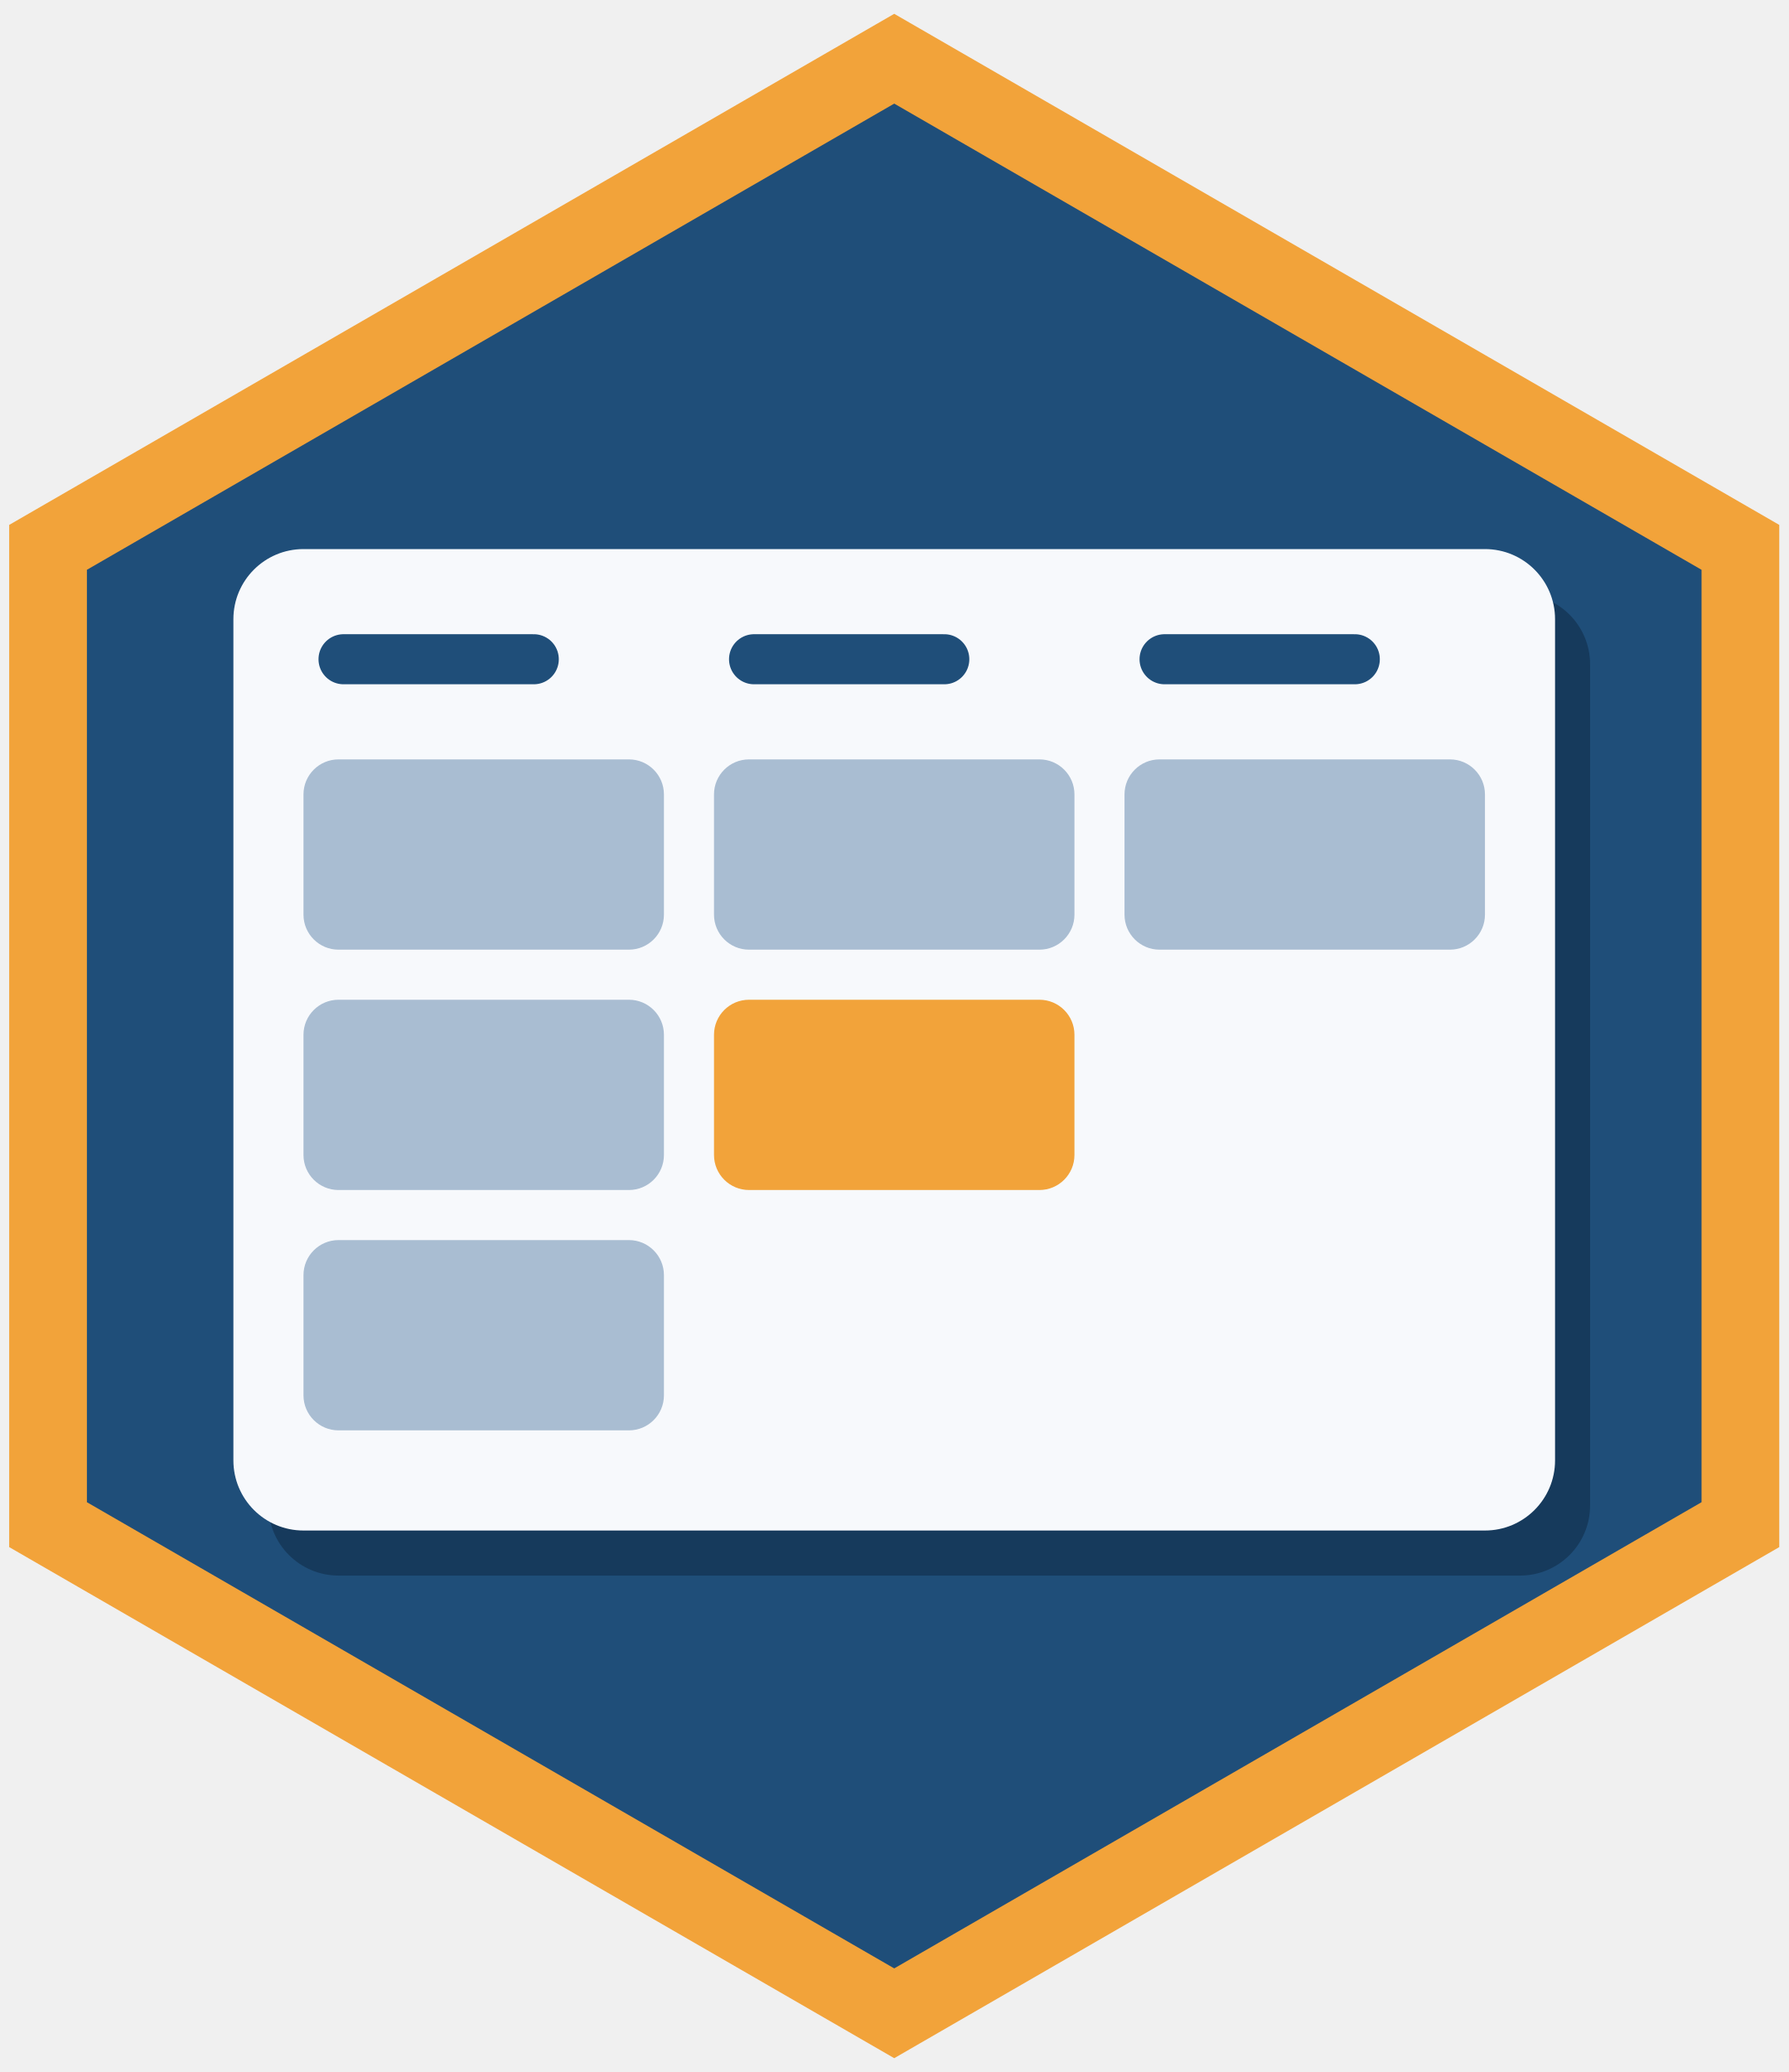
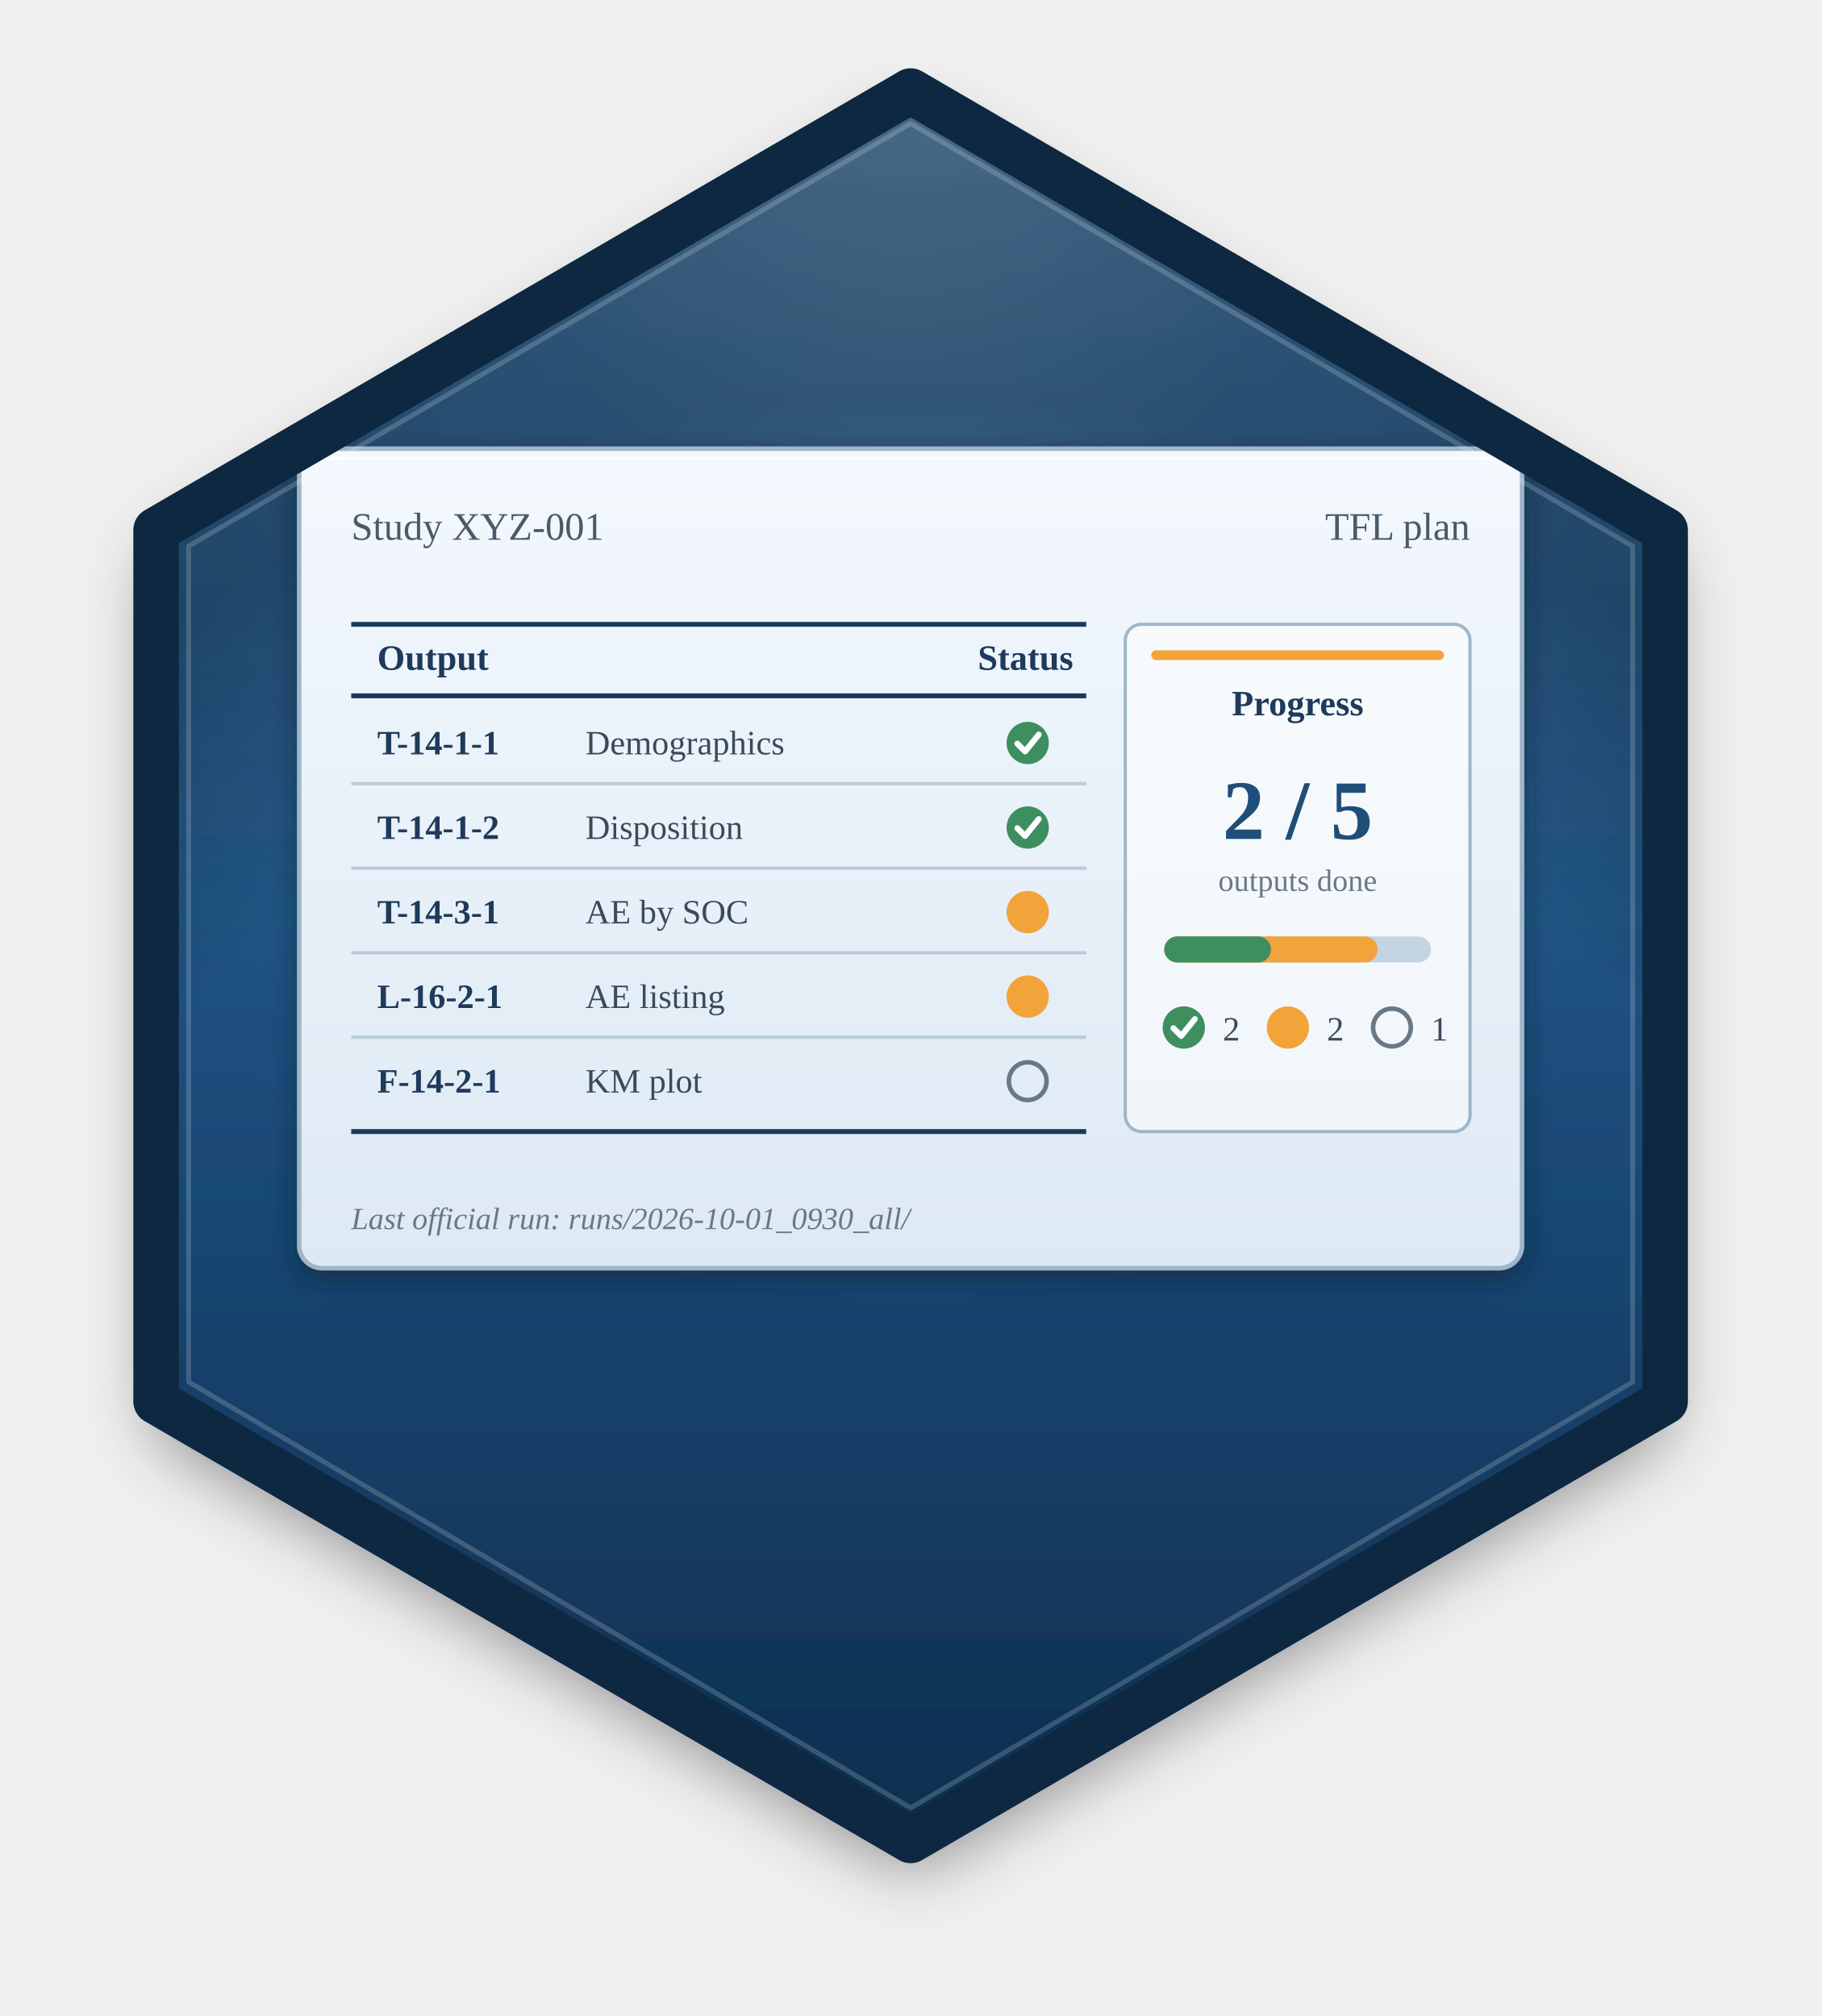
- <svg xmlns="http://www.w3.org/2000/svg" width="518" height="600" viewBox="0 0 518 600">
-   <polygon points="259.00,4.00 2.66,152.00 2.66,448.00 259.00,596.00 515.34,448.00 515.34,152.00" fill="#f2a33a" />
-   <polygon points="259.00,30.00 25.17,165.00 25.17,435.00 259.00,570.00 492.83,435.00 492.83,165.00" fill="#1f4e79" />
-   <g transform="translate(259.00 304.00) scale(1.45)">
-     <rect x="-125.00" y="-91.00" width="264.00" height="196.00" rx="14.00" fill="#163a5c" />
-     <rect x="-132.00" y="-100.00" width="264.00" height="196.00" rx="14.00" fill="#f7f9fc" />
-     <line x1="-110.00" y1="-78.00" x2="-72.00" y2="-78.00" stroke="#1f4e79" stroke-width="10.00" stroke-linecap="round" />
-     <line x1="-28.00" y1="-78.00" x2="10.00" y2="-78.00" stroke="#1f4e79" stroke-width="10.00" stroke-linecap="round" />
-     <line x1="54.00" y1="-78.00" x2="92.00" y2="-78.00" stroke="#1f4e79" stroke-width="10.00" stroke-linecap="round" />
-     <rect x="-118.00" y="-58.00" width="72.00" height="38.00" rx="7.00" fill="#a9bdd2" />
-     <rect x="-118.00" y="-10.00" width="72.00" height="38.00" rx="7.00" fill="#a9bdd2" />
-     <rect x="-118.00" y="38.00" width="72.00" height="38.00" rx="7.00" fill="#a9bdd2" />
-     <rect x="-36.00" y="-58.00" width="72.00" height="38.00" rx="7.00" fill="#a9bdd2" />
-     <rect x="-36.00" y="-10.00" width="72.00" height="38.00" rx="7.00" fill="#f2a33a" />
-     <rect x="46.00" y="-58.00" width="72.00" height="38.00" rx="7.00" fill="#a9bdd2" />
+ <svg xmlns="http://www.w3.org/2000/svg" width="560" height="620" viewBox="0 0 560 620">
+   <defs>
+     <linearGradient id="hexbg" x1="50%" y1="0%" x2="50%" y2="100%">
+       <stop offset="0%" stop-color="#2d6fa8" />
+       <stop offset="60%" stop-color="#1a4a78" />
+       <stop offset="100%" stop-color="#0e2e4d" />
+     </linearGradient>
+     <radialGradient id="topgloss" cx="50%" cy="0%" r="65%" fx="50%" fy="0%">
+       <stop offset="0%" stop-color="#ffffff" stop-opacity="0.32" />
+       <stop offset="40%" stop-color="#ffffff" stop-opacity="0.10" />
+       <stop offset="100%" stop-color="#ffffff" stop-opacity="0" />
+     </radialGradient>
+     <radialGradient id="vignette" cx="50%" cy="100%" r="80%" fx="50%" fy="100%">
+       <stop offset="0%" stop-color="#000000" stop-opacity="0" />
+       <stop offset="80%" stop-color="#000000" stop-opacity="0" />
+       <stop offset="100%" stop-color="#000000" stop-opacity="0.30" />
+     </radialGradient>
+     <linearGradient id="paperbg" x1="50%" y1="0%" x2="50%" y2="100%">
+       <stop offset="0%" stop-color="#f3f8fd" />
+       <stop offset="100%" stop-color="#dde9f4" />
+     </linearGradient>
+     <filter id="hex-shadow" x="-12%" y="-8%" width="124%" height="124%">
+       <feDropShadow dx="0" dy="9" stdDeviation="11" flood-color="#000913" flood-opacity="0.45" />
+     </filter>
+     <filter id="paper-shadow" x="-8%" y="-8%" width="116%" height="120%">
+       <feDropShadow dx="0" dy="3" stdDeviation="4" flood-color="#0a1c30" flood-opacity="0.55" />
+     </filter>
+     <filter id="text-shadow" x="-10%" y="-50%" width="120%" height="200%">
+       <feDropShadow dx="0" dy="2" stdDeviation="2" flood-color="#000913" flood-opacity="0.55" />
+     </filter>
+     <clipPath id="hex-clip">
+       <polygon points="280,28 512,163 512,431 280,566 48,431 48,163" />
+     </clipPath>
+   </defs>
+   <g filter="url(#hex-shadow)">
+     <polygon points="280,28 512,163 512,431 280,566 48,431 48,163" fill="url(#hexbg)" />
  </g>
+   <g clip-path="url(#hex-clip)">
+     <rect x="0" y="0" width="560" height="620" fill="url(#topgloss)" />
+     <rect x="0" y="0" width="560" height="620" fill="url(#vignette)" />
+   </g>
+   <g clip-path="url(#hex-clip)">
+     <rect x="92" y="138" width="376" height="252" rx="7" ry="7" fill="url(#paperbg)" stroke="#9fb6c8" stroke-width="1.4" filter="url(#paper-shadow)" />
+     <line x1="98" y1="141" x2="462" y2="141" stroke="#ffffff" stroke-width="1" opacity="0.8" />
+     <text x="108" y="166" font-family="Liberation Serif, Times New Roman, serif" font-size="12" text-anchor="start" fill="#4a5a6a">Study XYZ-001</text>
+     <text x="452" y="166" font-family="Liberation Serif, Times New Roman, serif" font-size="12" text-anchor="end" fill="#4a5a6a">TFL plan</text>
+     <line x1="108" y1="192" x2="334" y2="192" stroke="#1a3a5a" stroke-width="1.5" />
+     <text x="116" y="206" font-family="Liberation Serif, Times New Roman, serif" font-size="11" font-weight="600" text-anchor="start" fill="#1f3a5a">Output</text>
+     <text x="330" y="206" font-family="Liberation Serif, Times New Roman, serif" font-size="11" font-weight="600" text-anchor="end" fill="#1f3a5a">Status</text>
+     <line x1="108" y1="214" x2="334" y2="214" stroke="#1a3a5a" stroke-width="1.5" />
+     <text x="116" y="232" font-family="Liberation Serif, Times New Roman, serif" font-size="10.5" font-weight="600" text-anchor="start" fill="#1f3a5a">T-14-1-1</text>
+     <text x="180" y="232" font-family="Liberation Serif, Times New Roman, serif" font-size="10.5" text-anchor="start" fill="#3a4a5a">Demographics</text>
+     <circle cx="316" cy="228.5" r="6.5" fill="#3d8f5f" />
+     <path d="M 312.8 228.7 L 315.2 231.1 L 319.4 225.9" fill="none" stroke="#ffffff" stroke-width="1.8" stroke-linecap="round" stroke-linejoin="round" />
+     <line x1="108" y1="241" x2="334" y2="241" stroke="#b9cbdb" stroke-width="1" />
+     <text x="116" y="258" font-family="Liberation Serif, Times New Roman, serif" font-size="10.5" font-weight="600" text-anchor="start" fill="#1f3a5a">T-14-1-2</text>
+     <text x="180" y="258" font-family="Liberation Serif, Times New Roman, serif" font-size="10.5" text-anchor="start" fill="#3a4a5a">Disposition</text>
+     <circle cx="316" cy="254.5" r="6.5" fill="#3d8f5f" />
+     <path d="M 312.8 254.7 L 315.2 257.1 L 319.4 251.9" fill="none" stroke="#ffffff" stroke-width="1.8" stroke-linecap="round" stroke-linejoin="round" />
+     <line x1="108" y1="267" x2="334" y2="267" stroke="#b9cbdb" stroke-width="1" />
+     <text x="116" y="284" font-family="Liberation Serif, Times New Roman, serif" font-size="10.5" font-weight="600" text-anchor="start" fill="#1f3a5a">T-14-3-1</text>
+     <text x="180" y="284" font-family="Liberation Serif, Times New Roman, serif" font-size="10.5" text-anchor="start" fill="#3a4a5a">AE by SOC</text>
+     <circle cx="316" cy="280.5" r="6.5" fill="#f2a33a" />
+     <line x1="108" y1="293" x2="334" y2="293" stroke="#b9cbdb" stroke-width="1" />
+     <text x="116" y="310" font-family="Liberation Serif, Times New Roman, serif" font-size="10.5" font-weight="600" text-anchor="start" fill="#1f3a5a">L-16-2-1</text>
+     <text x="180" y="310" font-family="Liberation Serif, Times New Roman, serif" font-size="10.5" text-anchor="start" fill="#3a4a5a">AE listing</text>
+     <circle cx="316" cy="306.5" r="6.5" fill="#f2a33a" />
+     <line x1="108" y1="319" x2="334" y2="319" stroke="#b9cbdb" stroke-width="1" />
+     <text x="116" y="336" font-family="Liberation Serif, Times New Roman, serif" font-size="10.5" font-weight="600" text-anchor="start" fill="#1f3a5a">F-14-2-1</text>
+     <text x="180" y="336" font-family="Liberation Serif, Times New Roman, serif" font-size="10.5" text-anchor="start" fill="#3a4a5a">KM plot</text>
+     <circle cx="316" cy="332.5" r="5.8" fill="none" stroke="#6a7886" stroke-width="1.4" />
+     <line x1="108" y1="348" x2="334" y2="348" stroke="#1a3a5a" stroke-width="1.5" />
+     <rect x="346" y="192" width="106" height="156" rx="5" fill="#ffffff" fill-opacity="0.55" stroke="#9fb6c8" stroke-width="1" />
+     <rect x="354" y="200" width="90" height="3" rx="1.5" fill="#f2a33a" />
+     <text x="399" y="220" font-family="Liberation Serif, Times New Roman, serif" font-size="11" font-weight="600" text-anchor="middle" fill="#1f3a5a">Progress</text>
+     <text x="399" y="258" font-family="Liberation Serif, Times New Roman, serif" font-size="26" font-weight="700" text-anchor="middle" fill="#1f4e79">2 / 5</text>
+     <text x="399" y="274" font-family="Liberation Serif, Times New Roman, serif" font-size="9.5" text-anchor="middle" fill="#6a7886">outputs done</text>
+     <rect x="358" y="288" width="82" height="8" rx="4" fill="#c4d4e2" />
+     <rect x="358" y="288" width="65.6" height="8" rx="4" fill="#f2a33a" />
+     <rect x="358" y="288" width="32.8" height="8" rx="4" fill="#3d8f5f" />
+     <circle cx="364" cy="316" r="6.5" fill="#3d8f5f" />
+     <path d="M 360.8 316.2 L 363.2 318.6 L 367.4 313.4" fill="none" stroke="#ffffff" stroke-width="1.8" stroke-linecap="round" stroke-linejoin="round" />
+     <text x="376" y="320" font-family="Liberation Serif, Times New Roman, serif" font-size="10.5" text-anchor="start" fill="#3a4a5a">2</text>
+     <circle cx="396" cy="316" r="6.5" fill="#f2a33a" />
+     <text x="408" y="320" font-family="Liberation Serif, Times New Roman, serif" font-size="10.5" text-anchor="start" fill="#3a4a5a">2</text>
+     <circle cx="428" cy="316" r="5.8" fill="none" stroke="#6a7886" stroke-width="1.4" />
+     <text x="440" y="320" font-family="Liberation Serif, Times New Roman, serif" font-size="10.5" text-anchor="start" fill="#3a4a5a">1</text>
+     <text x="108" y="378" font-family="Liberation Serif, Times New Roman, serif" font-size="9.5" font-style="italic" text-anchor="start" fill="#6a7886">Last official run: runs/2026-10-01_0930_all/</text>
+   </g>
+   <polygon points="280,28 512,163 512,431 280,566 48,431 48,163" fill="none" stroke="#0d2840" stroke-width="14" stroke-linejoin="round" />
+   <polygon points="280,38 502,168 502,425 280,556 58,425 58,168" fill="none" stroke="#ffffff" stroke-width="1.5" stroke-linejoin="round" opacity="0.18" />
</svg>
